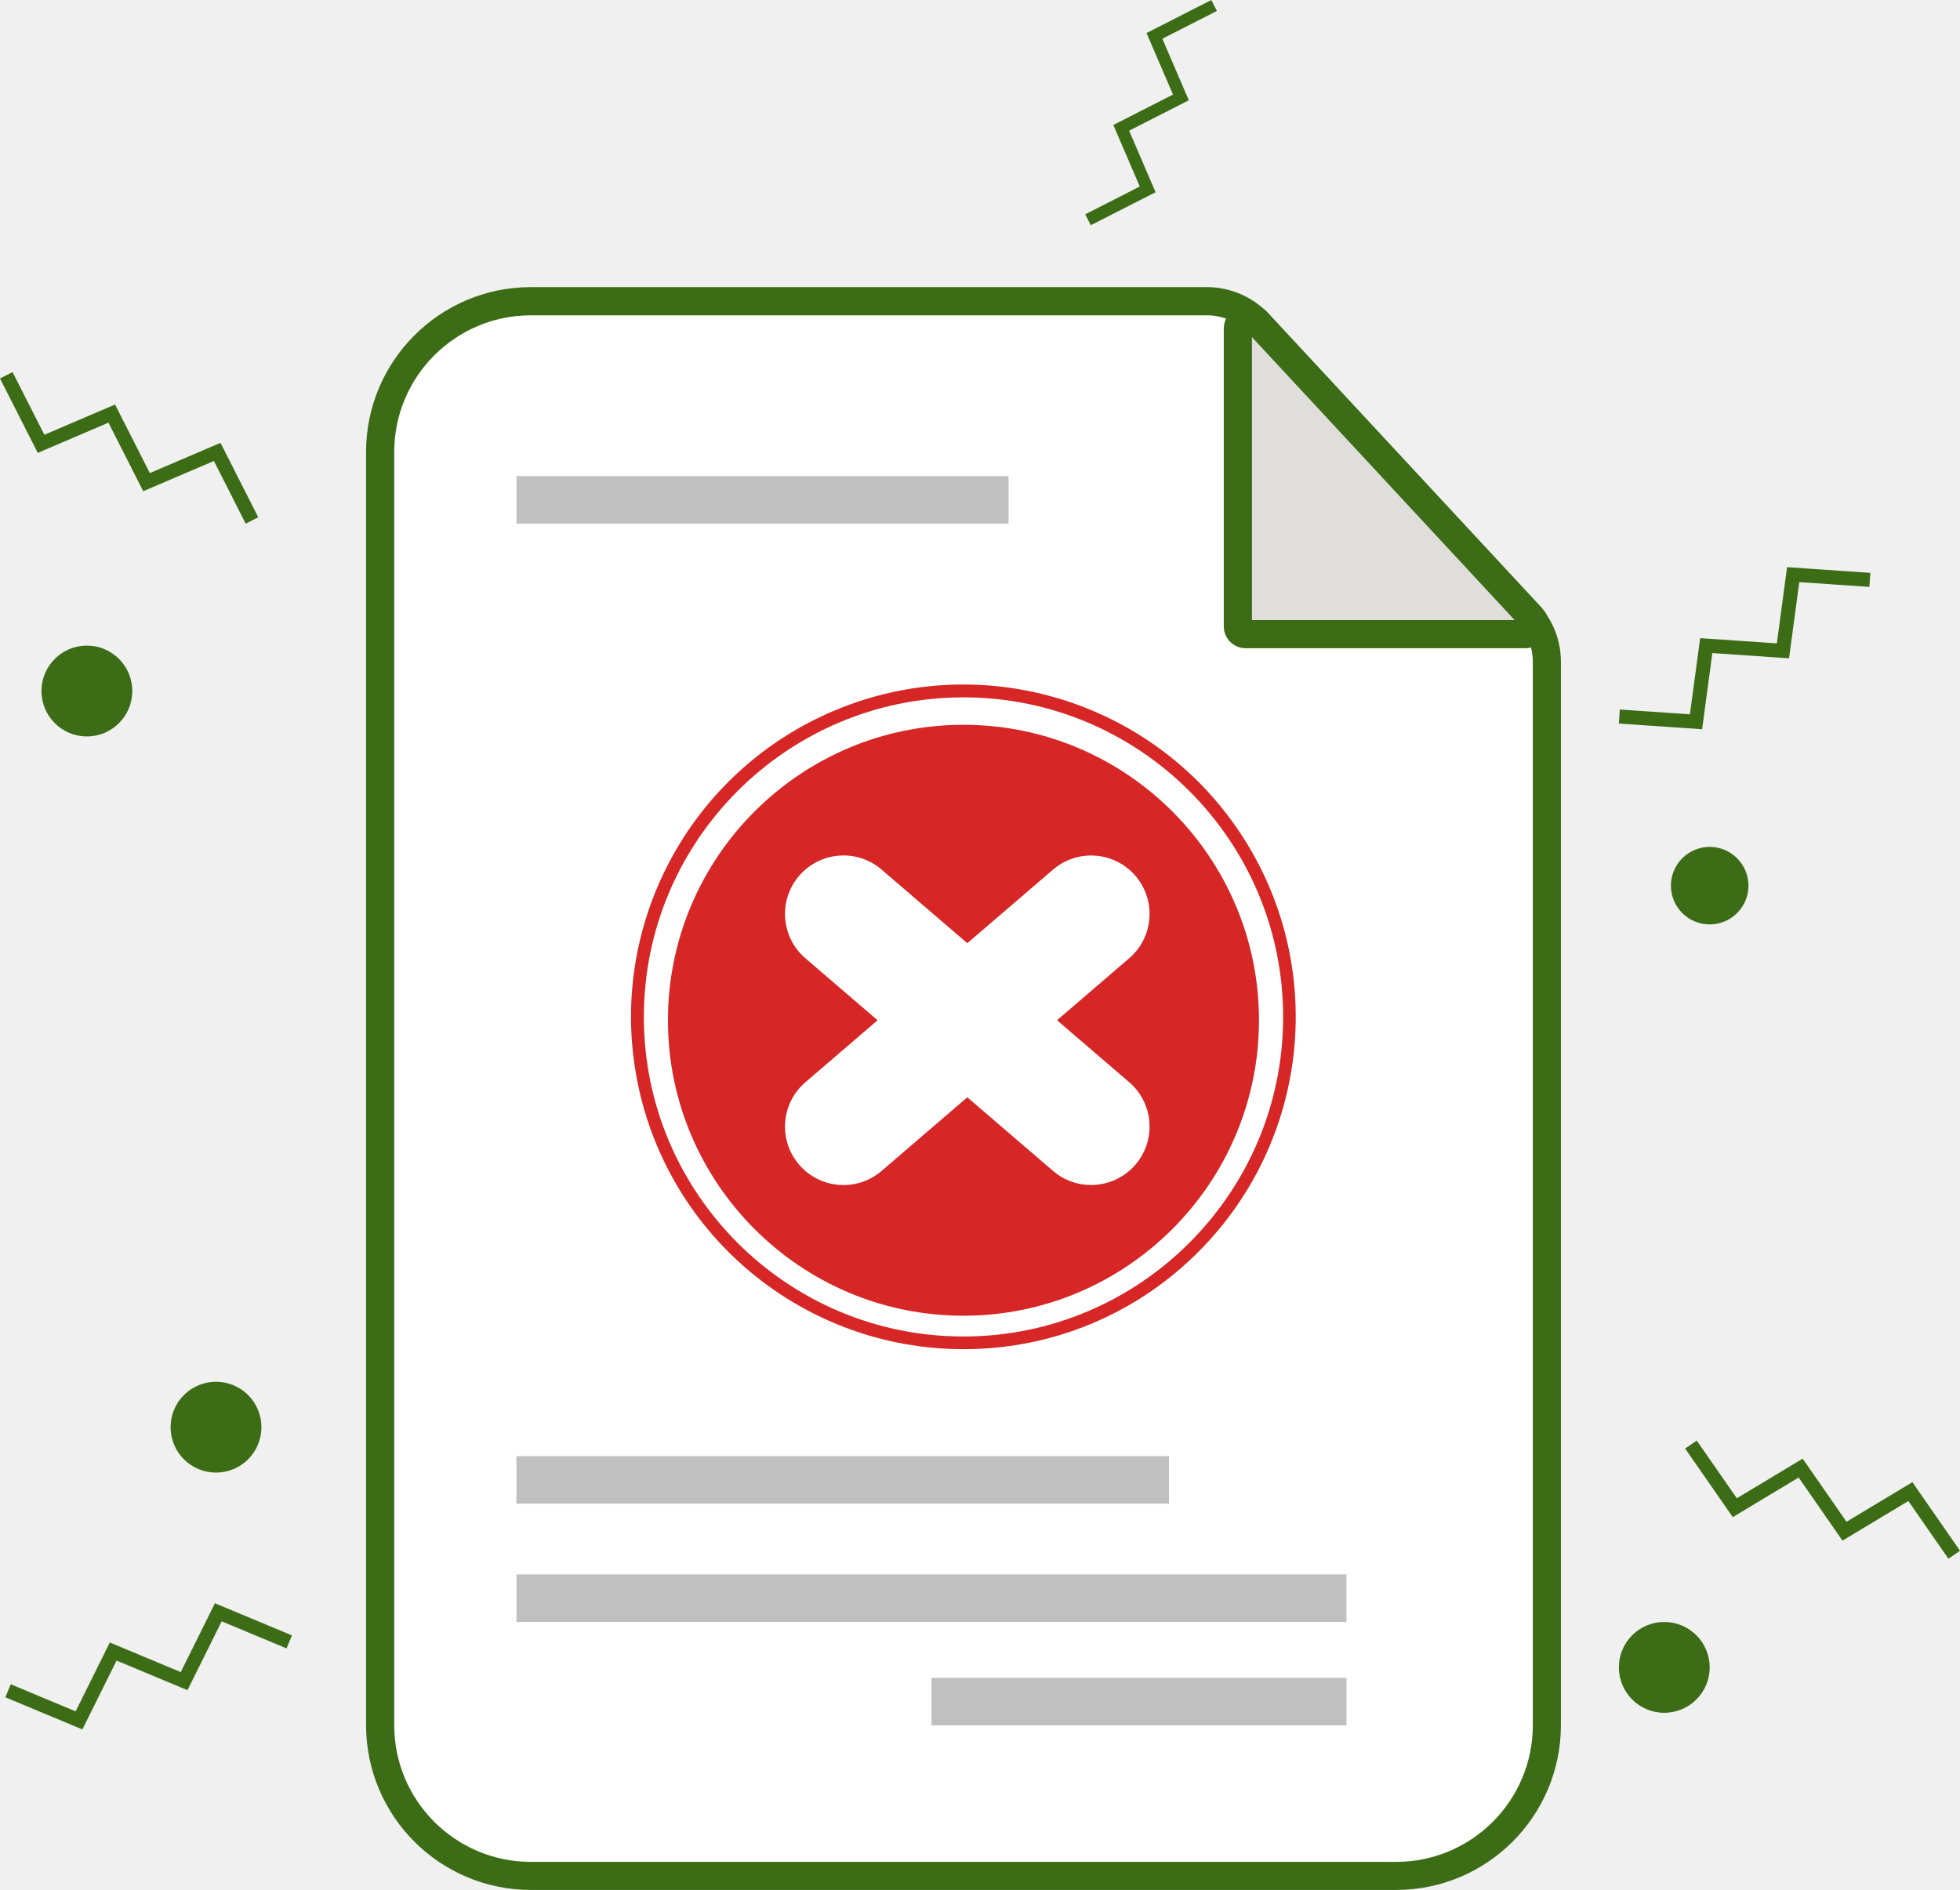
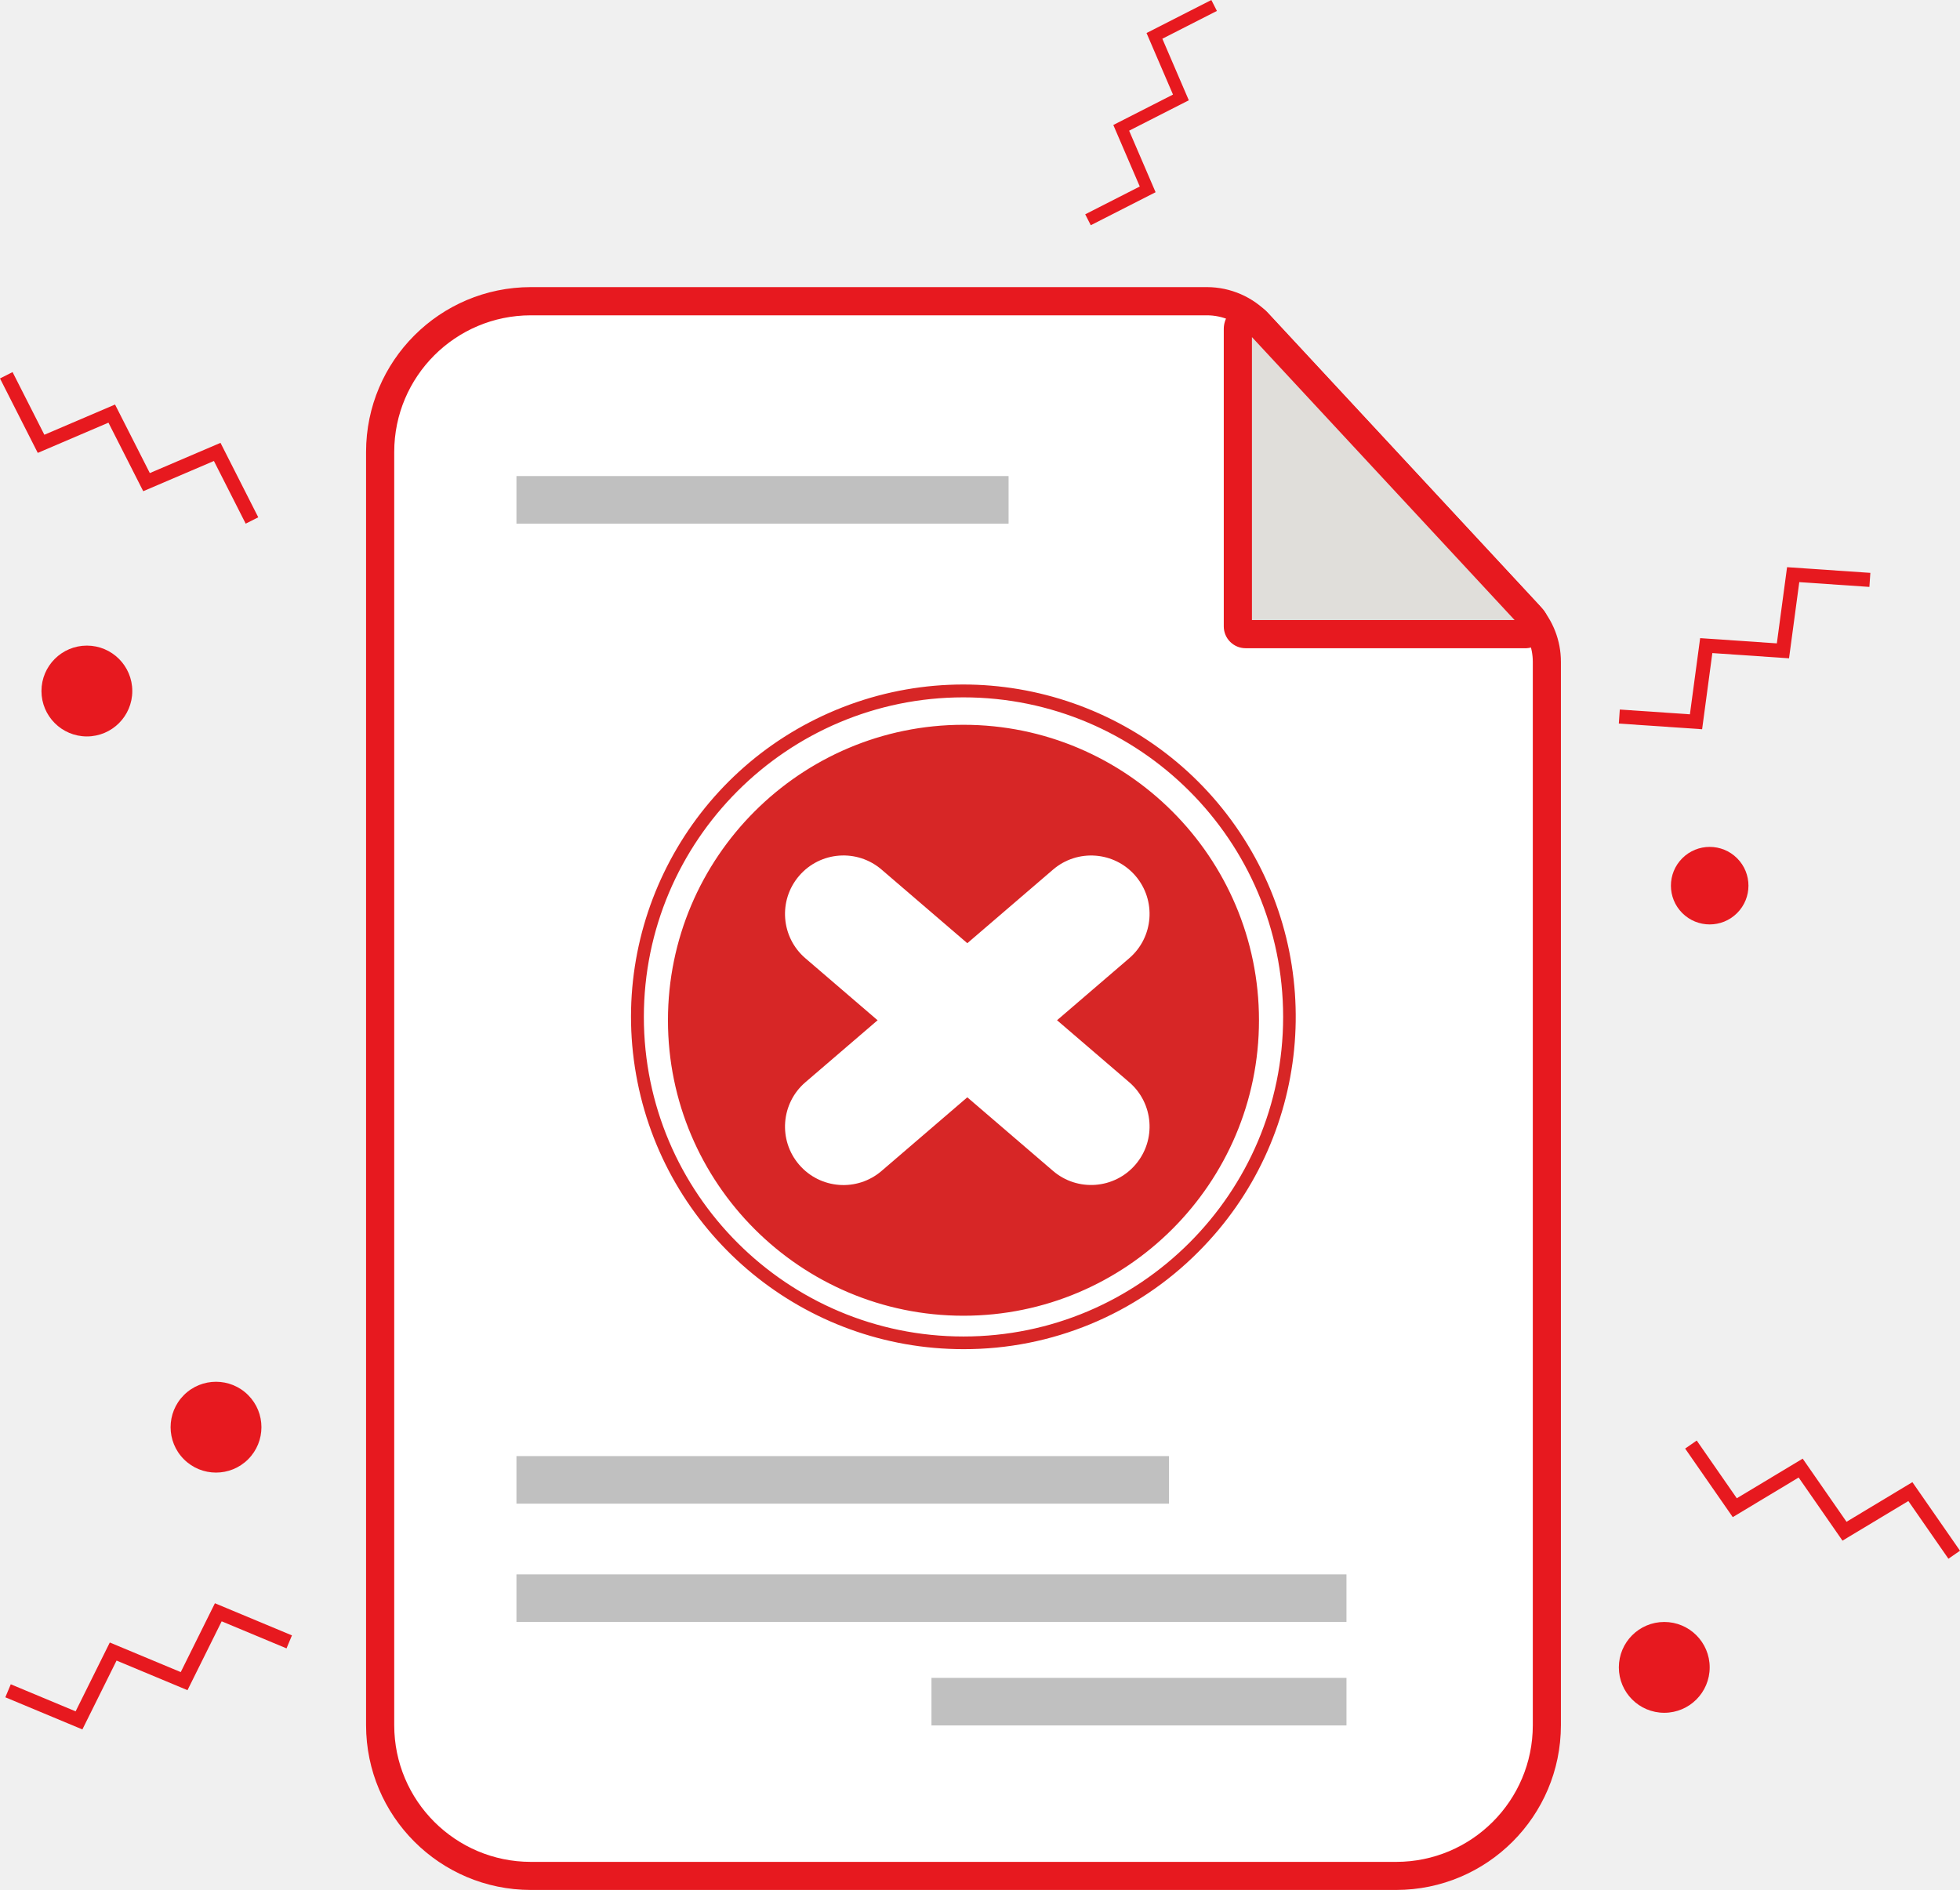
<svg xmlns="http://www.w3.org/2000/svg" viewBox="0 0 1391.79 1342.21">
  <defs>
-     <style>.cls-1{fill:#fff;}.cls-2{fill:#3c6d16;}.cls-3{fill:#e0deda;}.cls-4{fill:silver;}.cls-5{fill:#d72626;}</style>
+     <style>.cls-1{fill:#fff;}.cls-2{fill:#e7191f;}.cls-3{fill:#e0deda;}.cls-4{fill:silver;}.cls-5{fill:#d72626;}</style>
  </defs>
  <g id="Layer_2" data-name="Layer 2">
    <g id="Layer_1-2" data-name="Layer 1">
      <path class="cls-1" d="M1098.4,470.07v755.17a107,107,0,0,1-107,107H376.94a107,107,0,0,1-107-107V320.9a107,107,0,0,1,107-107H857.05A50.24,50.24,0,0,1,893.87,230L1085,435.9A50.24,50.24,0,0,1,1098.4,470.07Z" />
      <path class="cls-2" d="M991.44,1342.21H376.94a117.11,117.11,0,0,1-117-117V320.9a117.11,117.11,0,0,1,117-117H857.05a60.42,60.42,0,0,1,44.15,19.26l191.12,205.9a60.09,60.09,0,0,1,16.08,41v755.17A117.1,117.1,0,0,1,991.44,1342.21ZM376.94,223.93a97.08,97.08,0,0,0-97,97v904.34a97.08,97.08,0,0,0,97,97h614.5a97.07,97.07,0,0,0,97-97V470.07a40.12,40.12,0,0,0-10.74-27.37L886.54,236.8a40.34,40.34,0,0,0-29.49-12.87Z" />
      <path class="cls-3" d="M1082.88,450.35H884.43a5.47,5.47,0,0,1-5.47-5.46V233.55a7.7,7.7,0,0,1,13.35-5.24L1087.84,439A6.77,6.77,0,0,1,1082.88,450.35Z" />
      <path class="cls-2" d="M1082.88,460.35H884.43A15.49,15.49,0,0,1,869,444.89V233.55a17.71,17.71,0,0,1,30.68-12l195.53,210.66a16.77,16.77,0,0,1-12.29,28.18ZM889,440.35h186.52L889,239.4Z" />
      <rect class="cls-4" x="366.73" y="338.09" width="349.46" height="33.79" />
      <rect class="cls-4" x="366.73" y="1034.09" width="463.39" height="33.79" />
      <rect class="cls-4" x="366.73" y="1118.09" width="589.39" height="33.79" />
      <rect class="cls-4" x="661.43" y="1191.59" width="294.7" height="33.79" />
      <circle class="cls-5" cx="684.15" cy="722.2" r="231.45" />
      <path class="cls-1" d="M684.15,490.75c-127.83,0-231.45,103.62-231.45,231.45S556.32,953.65,684.15,953.65,915.6,850,915.6,722.2,812,490.75,684.15,490.75Zm0,439.16c-113.41,0-205.34-91.94-205.34-205.34s91.93-205.34,205.34-205.34,205.34,91.93,205.34,205.34S797.55,929.91,684.15,929.91Z" />
      <path class="cls-5" d="M684.15,958.15A236,236,0,1,1,851,889,234.41,234.41,0,0,1,684.15,958.15Zm0-462.9c-125.14,0-226.95,101.81-226.95,227S559,949.15,684.15,949.15s227-101.81,227-226.95S809.29,495.25,684.15,495.25Zm0,439.16c-115.71,0-209.84-94.14-209.84-209.84s94.13-209.84,209.84-209.84S894,608.86,894,724.57,799.85,934.41,684.15,934.41Zm0-410.68c-110.74,0-200.84,90.1-200.84,200.84s90.1,200.84,200.84,200.84S885,835.31,885,724.57,794.89,523.73,684.15,523.73Z" />
      <path class="cls-1" d="M571.9,680.54l175.83,151a41.53,41.53,0,0,0,58.55-4.44h0a41.51,41.51,0,0,0-4.44-58.54L626,617.56A41.51,41.51,0,0,0,567.46,622h0A41.51,41.51,0,0,0,571.9,680.54Z" />
      <path class="cls-1" d="M801.84,680.54,626,831.58a41.51,41.51,0,0,1-58.54-4.44h0a41.51,41.51,0,0,1,4.44-58.54l175.83-151A41.53,41.53,0,0,1,806.28,622h0A41.51,41.51,0,0,1,801.84,680.54Z" />
      <circle class="cls-2" cx="153.39" cy="1013.55" r="32.25" transform="translate(-671.76 405.33) rotate(-45)" />
      <polygon class="cls-2" points="1230.43 1077.44 1196.62 1028.75 1204.84 1023.04 1233.3 1064.04 1280.08 1035.9 1311.21 1080.74 1357.98 1052.6 1391.79 1101.29 1383.57 1106.99 1355.11 1066 1308.34 1094.14 1277.21 1049.3 1230.43 1077.44" />
      <polygon class="cls-2" points="26.82 321.64 0 268.77 8.92 264.25 31.5 308.76 81.69 287.29 106.39 335.97 156.58 314.5 183.39 367.37 174.47 371.89 151.9 327.38 101.71 348.85 77.01 300.17 26.82 321.64" />
      <polygon class="cls-2" points="58.5 1228.21 3.79 1205.38 7.65 1196.15 53.7 1215.37 77.97 1166.47 128.35 1187.49 152.61 1138.6 207.31 1161.42 203.46 1170.65 157.41 1151.43 133.14 1200.33 82.77 1179.31 58.5 1228.21" />
      <polygon class="cls-2" points="1268.99 402.8 1328.13 406.84 1327.45 416.81 1277.66 413.42 1270.39 467.52 1215.93 463.8 1208.67 517.9 1149.53 513.86 1150.22 503.89 1200 507.29 1207.27 453.19 1261.73 456.91 1268.99 402.8" />
      <polygon class="cls-2" points="814.15 23.46 860.17 0 864.12 7.76 825.38 27.51 844.17 71.22 801.79 92.81 820.58 136.51 774.56 159.96 770.61 152.2 809.35 132.45 790.56 88.76 832.94 67.16 814.15 23.46" />
      <circle class="cls-2" cx="1214.04" cy="628.98" r="27.53" transform="translate(-89.17 1042.68) rotate(-45)" />
      <circle class="cls-2" cx="1181.79" cy="1184.14" r="32.25" />
      <circle class="cls-2" cx="61.69" cy="490.75" r="32.25" />
    </g>
  </g>
</svg>
